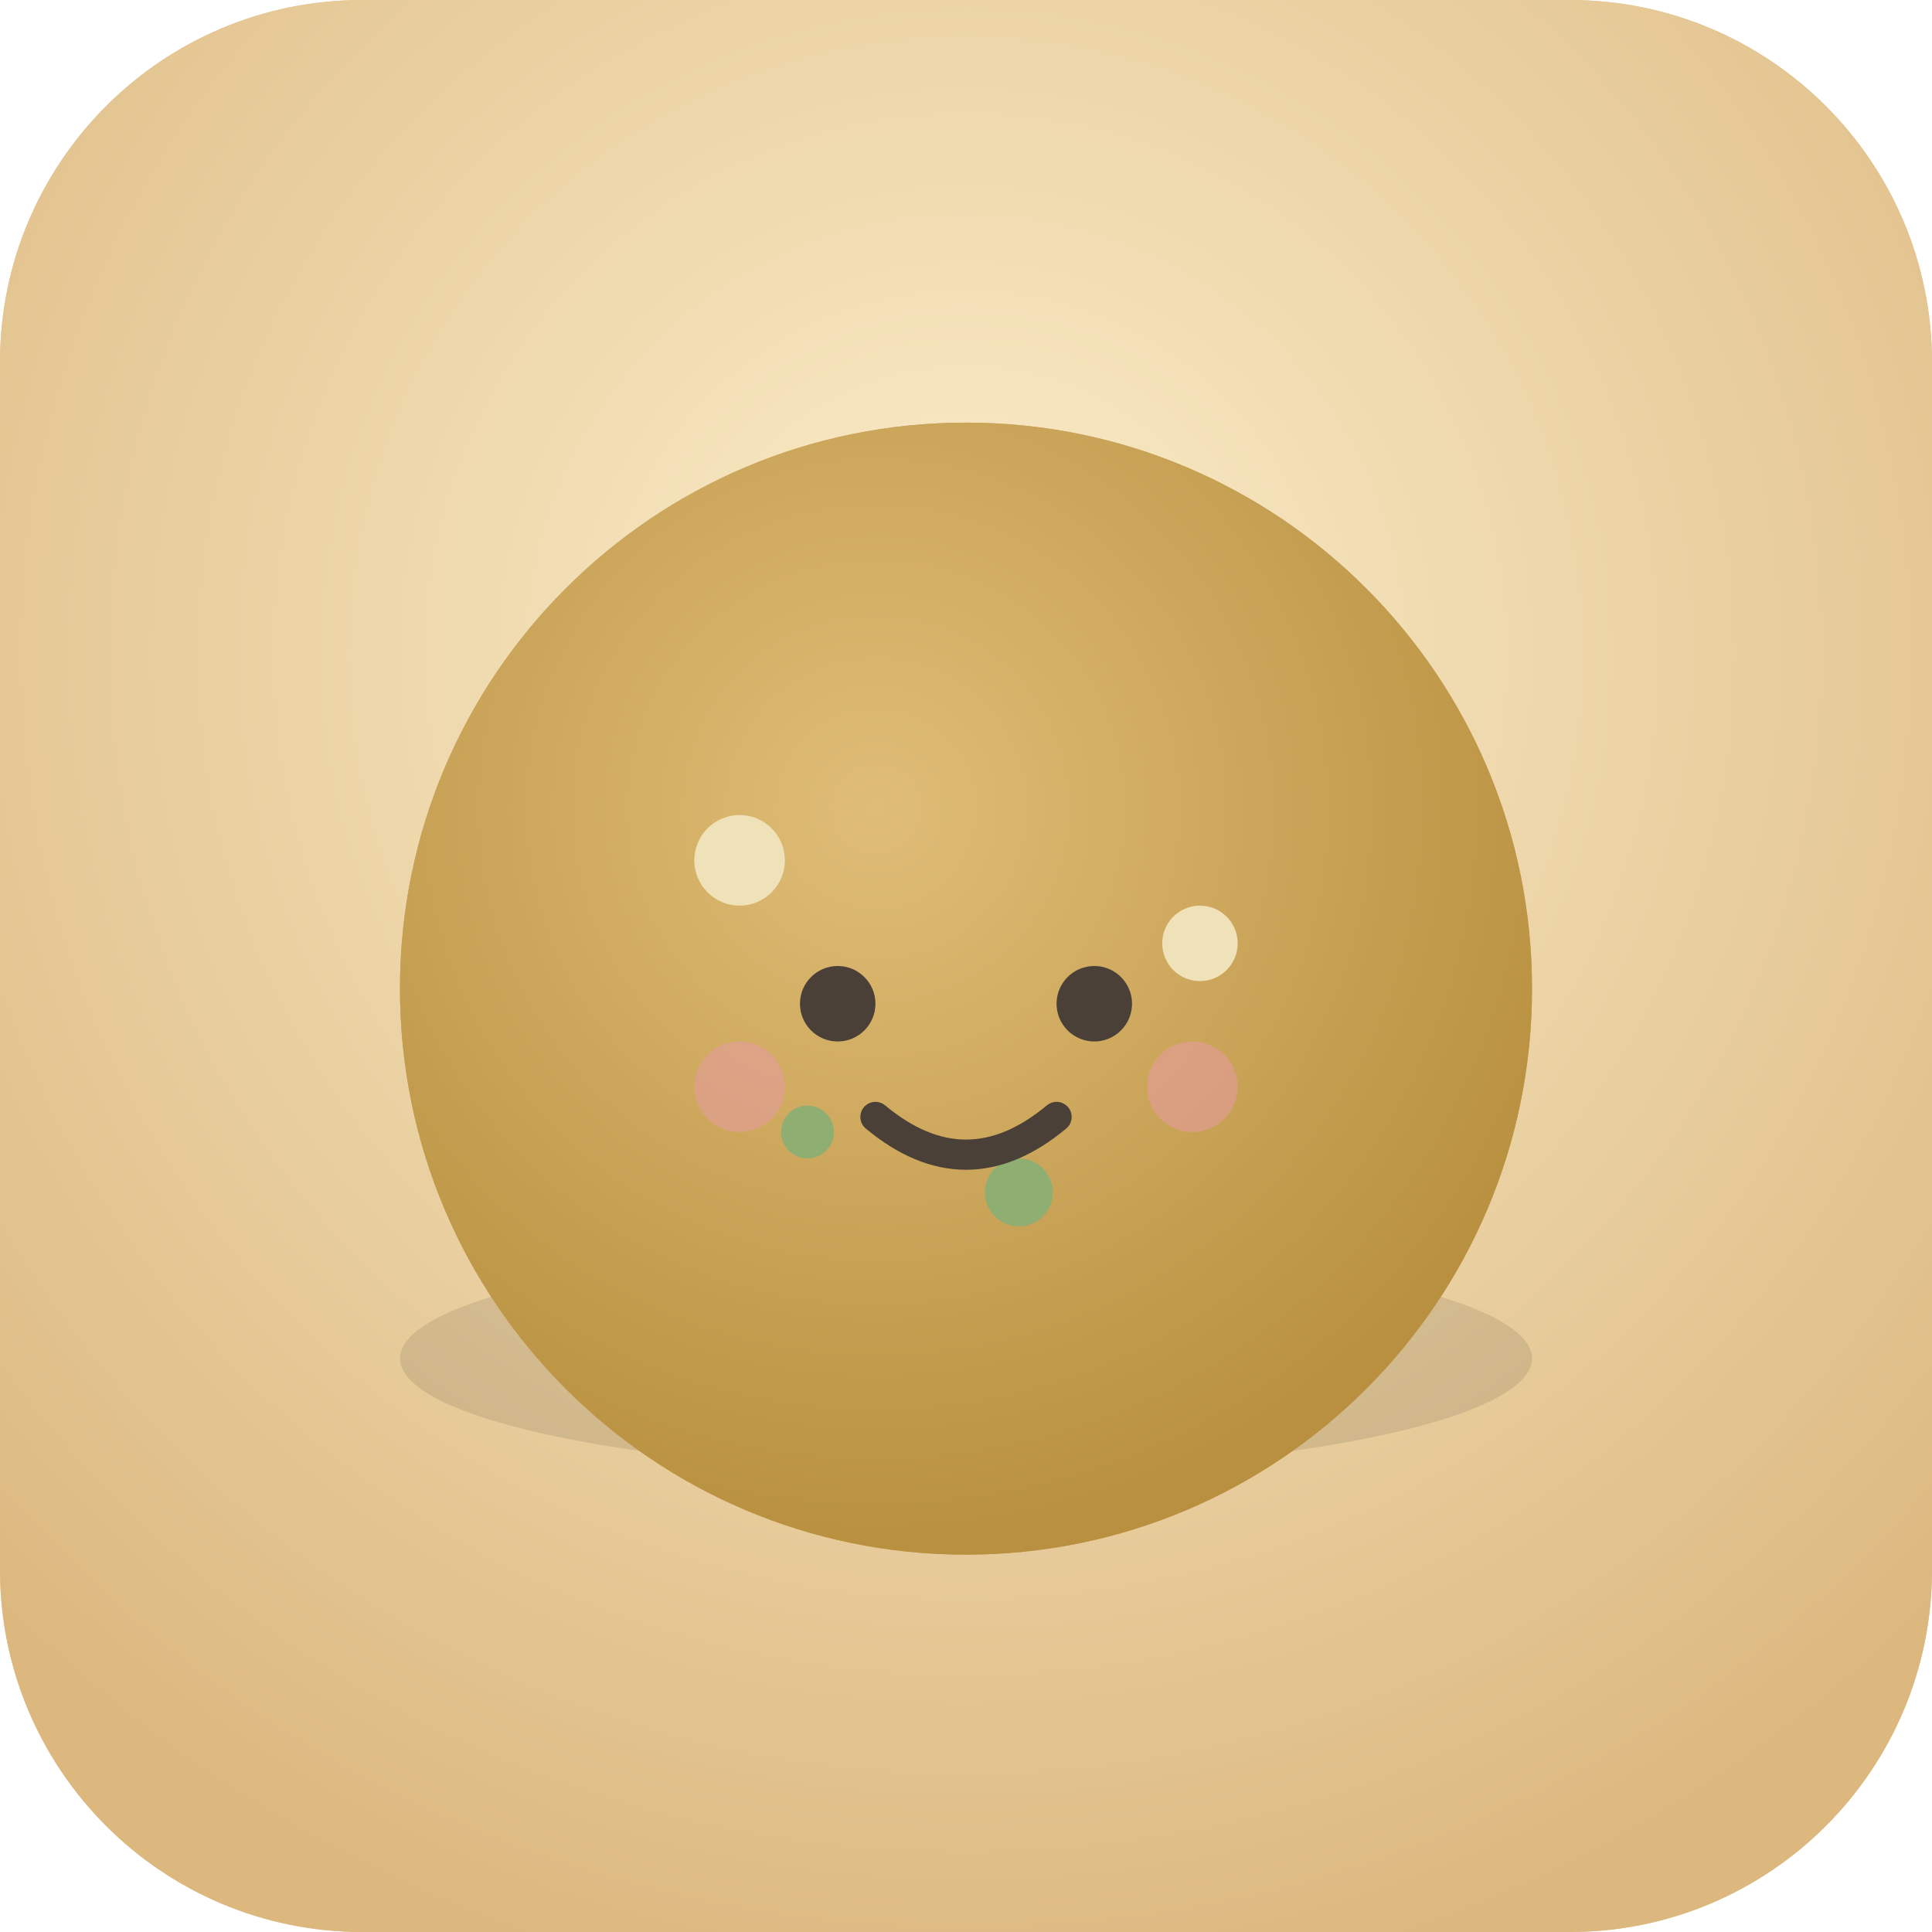
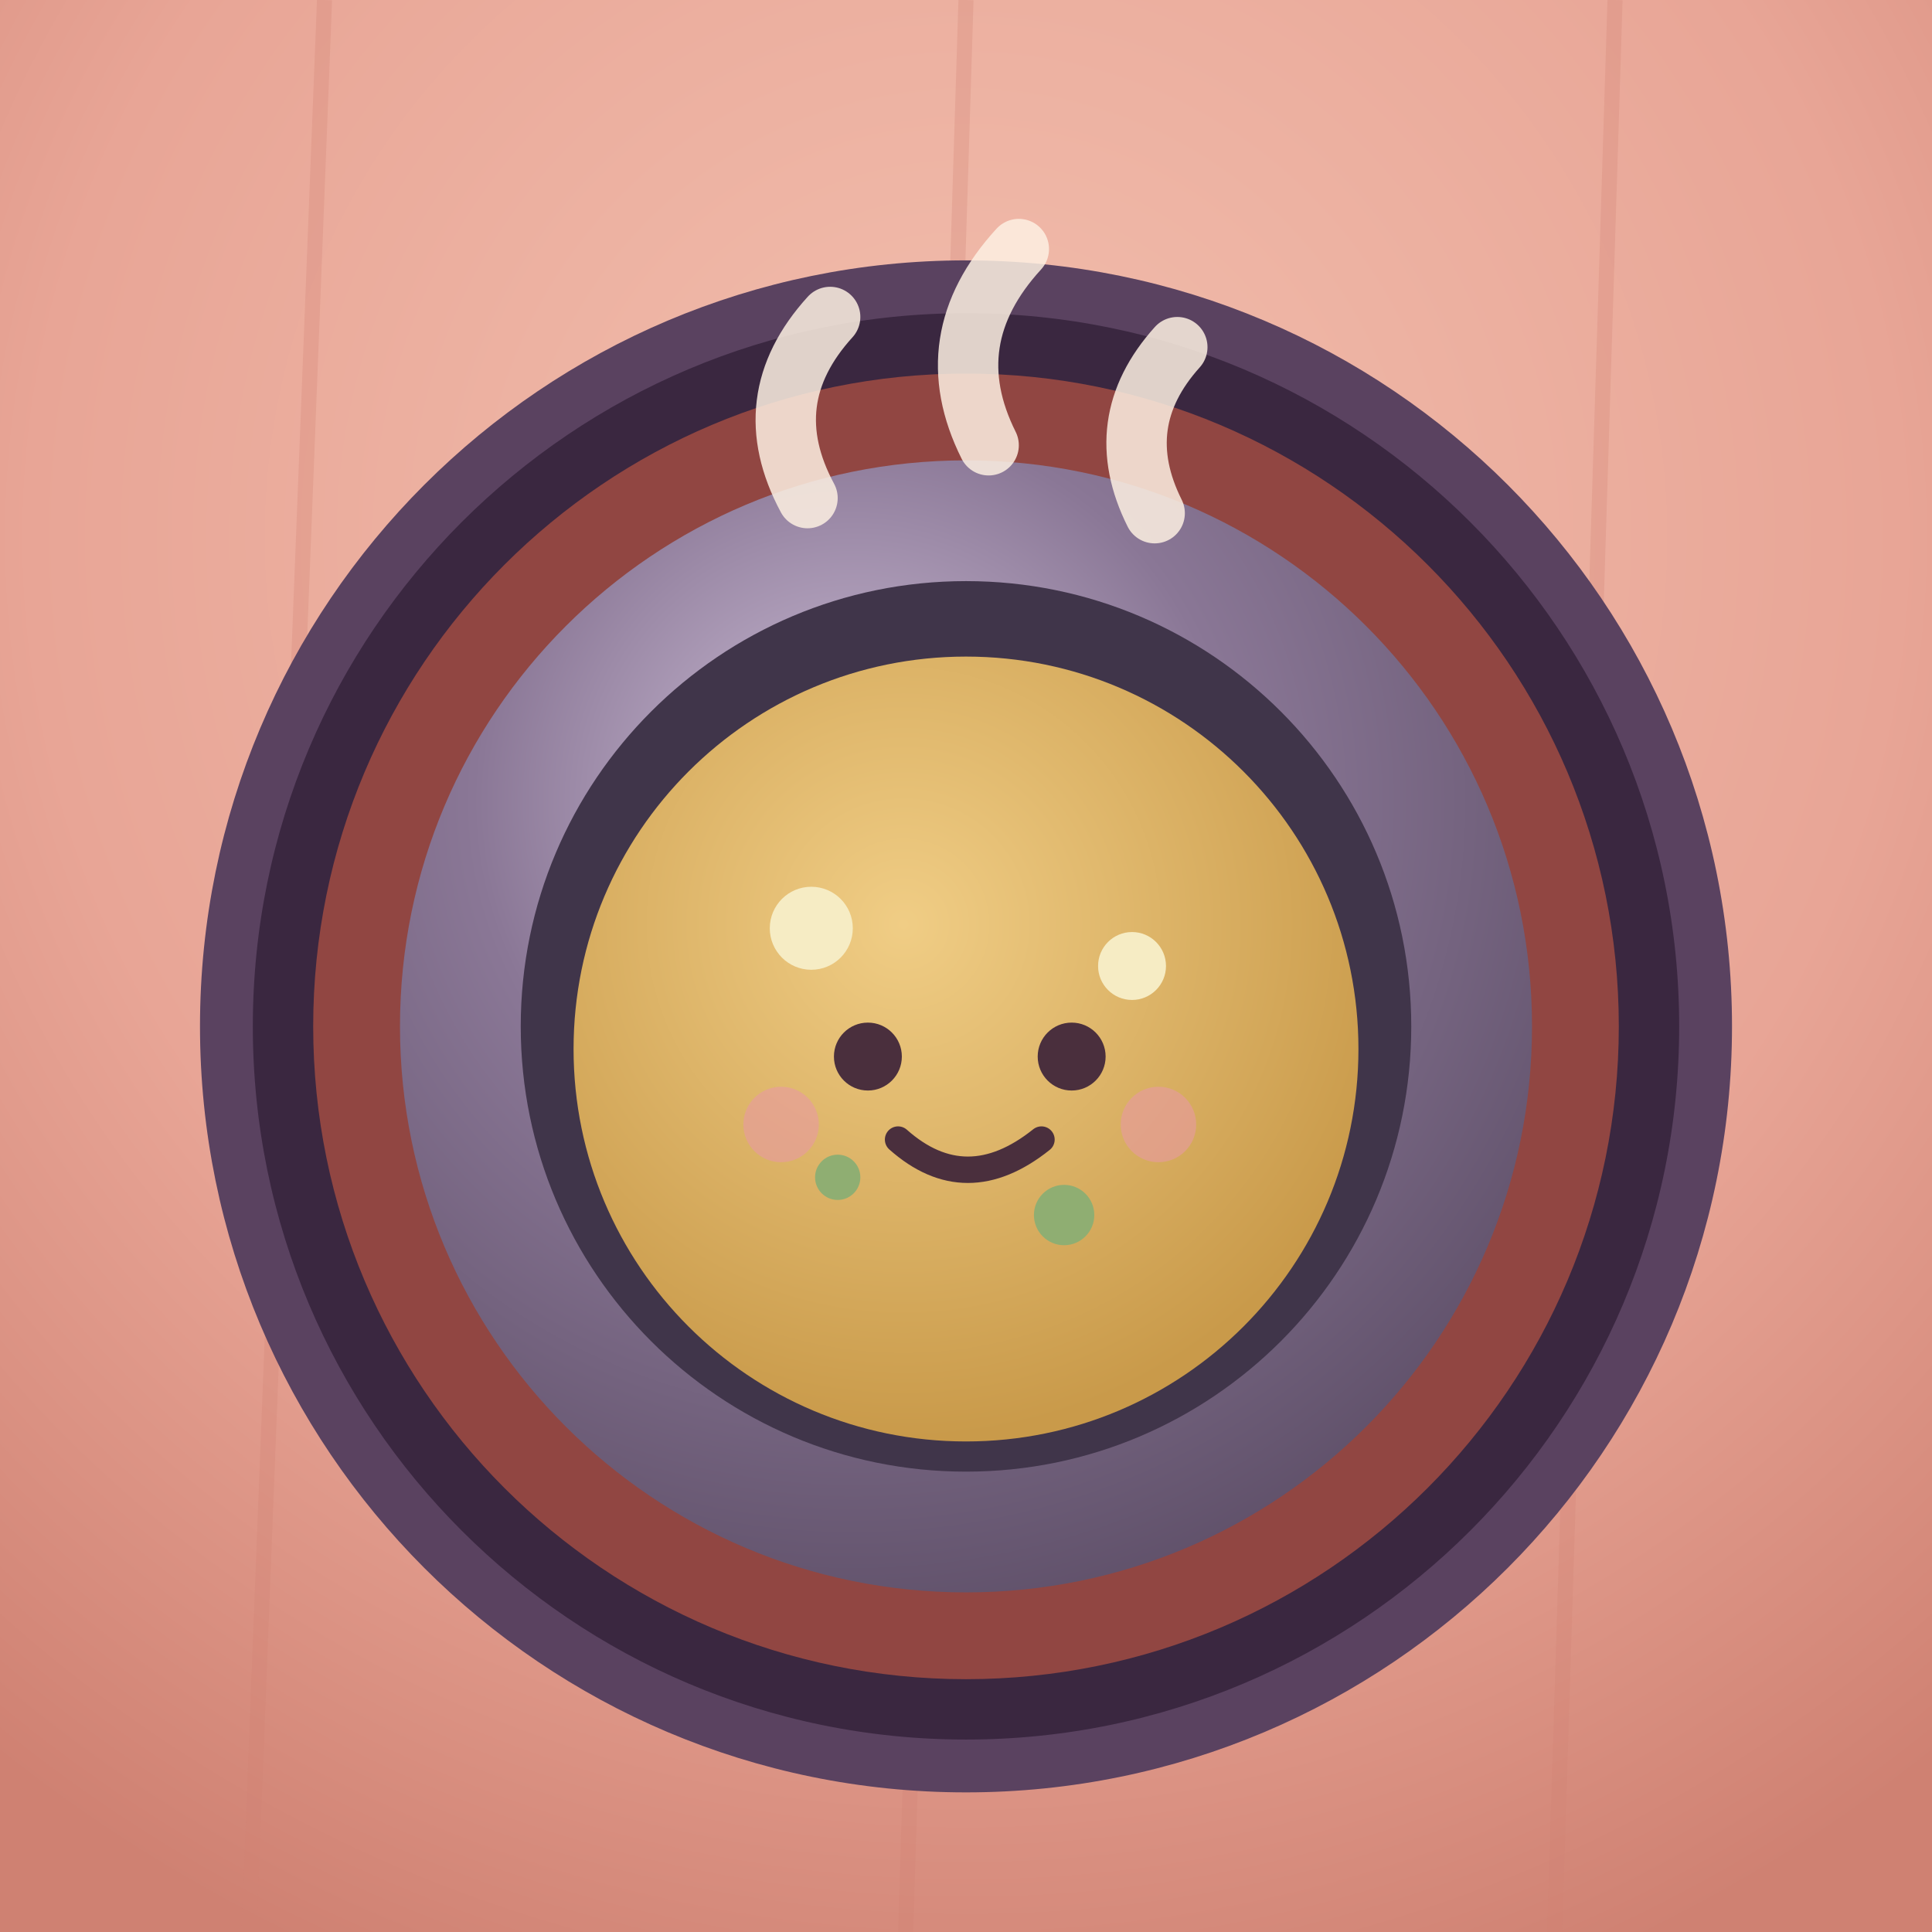
<svg xmlns="http://www.w3.org/2000/svg" viewBox="0 0 512 512" width="512" height="512">
-   <rect width="512" height="512" rx="96" fill="#e7c79c" />
-   <rect width="512" height="512" rx="96" fill="url(#g)" />
  <defs>
-     <radialGradient id="g" cx="50%" cy="34%" r="70%">
-       <stop offset="0%" stop-color="#fbeecb" />
-       <stop offset="100%" stop-color="#dcb87f" />
+     <radialGradient id="mesa" cx="50%" cy="28%" r="80%">
+       <stop offset="0%" stop-color="#f2bfae" />
+       <stop offset="60%" stop-color="#e8a596" />
+       <stop offset="100%" stop-color="#cf8172" />
+     </radialGradient>
+     <radialGradient id="olla" cx="40%" cy="30%" r="75%">
+       <stop offset="0%" stop-color="#cfc0d8" />
+       <stop offset="45%" stop-color="#8a7796" />
+       <stop offset="100%" stop-color="#5f5069" />
+     </radialGradient>
+     <radialGradient id="bolon" cx="42%" cy="34%" r="66%">
+       <stop offset="0%" stop-color="#f0cd85" />
+       <stop offset="100%" stop-color="#c99a4a" />
    </radialGradient>
  </defs>
-   <ellipse cx="256" cy="360" rx="150" ry="30" fill="#00000018" />
-   <circle cx="256" cy="262" r="150" fill="#caa25f" />
-   <circle cx="256" cy="262" r="150" fill="url(#b)" />
-   <defs>
-     <radialGradient id="b" cx="42%" cy="34%" r="66%">
-       <stop offset="0%" stop-color="#e0bd77" />
-       <stop offset="100%" stop-color="#b8903f" />
-     </radialGradient>
-   </defs>
-   <circle cx="196" cy="228" r="12" fill="#f0e2b8" />
-   <circle cx="318" cy="250" r="10" fill="#f0e2b8" />
-   <circle cx="270" cy="316" r="9" fill="#8fae72" />
-   <circle cx="214" cy="300" r="7" fill="#8fae72" />
-   <circle cx="222" cy="266" r="10" fill="#4a4038" />
-   <circle cx="290" cy="266" r="10" fill="#4a4038" />
-   <path d="M232 296 q24 20 48 0" fill="none" stroke="#4a4038" stroke-width="8" stroke-linecap="round" />
-   <circle cx="196" cy="288" r="12" fill="#e79aa2" opacity=".55" />
-   <circle cx="316" cy="288" r="12" fill="#e79aa2" opacity=".55" />
+   <rect width="512" height="512" fill="url(#mesa)" />
+   <g stroke="#cf8172" stroke-width="4" opacity=".28">
+     <line x1="86" y1="0" x2="66" y2="512" />
+     <line x1="256" y1="0" x2="240" y2="512" />
+     <line x1="428" y1="0" x2="412" y2="512" />
+   </g>
+   <circle cx="256" cy="272" r="196" fill="#3a2740" />
+   <circle cx="256" cy="272" r="196" fill="none" stroke="#5a4260" stroke-width="14" />
+   <circle cx="256" cy="272" r="160" fill="none" stroke="#d95f43" stroke-width="26" opacity=".55" />
+   <circle cx="256" cy="272" r="150" fill="url(#olla)" />
+   <circle cx="256" cy="272" r="118" fill="#40354a" />
+   <circle cx="256" cy="278" r="104" fill="url(#bolon)" />
+   <circle cx="215" cy="246" r="11" fill="#f6ecc4" />
+   <circle cx="300" cy="256" r="9" fill="#f6ecc4" />
+   <circle cx="282" cy="322" r="8" fill="#8fae72" />
+   <circle cx="222" cy="312" r="6" fill="#8fae72" />
+   <circle cx="230" cy="280" r="9" fill="#4a2f3d" />
+   <circle cx="284" cy="280" r="9" fill="#4a2f3d" />
+   <path d="M238 302 q18 16 38 0" fill="none" stroke="#4a2f3d" stroke-width="7" stroke-linecap="round" />
+   <circle cx="207" cy="298" r="10" fill="#e79aa2" opacity=".6" />
+   <circle cx="307" cy="298" r="10" fill="#e79aa2" opacity=".6" />
+   <g fill="none" stroke="#fdf0e2" stroke-width="16" stroke-linecap="round" opacity=".85">
+     <path d="M214 132 q-14 -26 6 -48" />
+     <path d="M262 118 q-14 -28 8 -52" />
+     <path d="M306 136 q-12 -24 6 -44" />
+   </g>
</svg>
